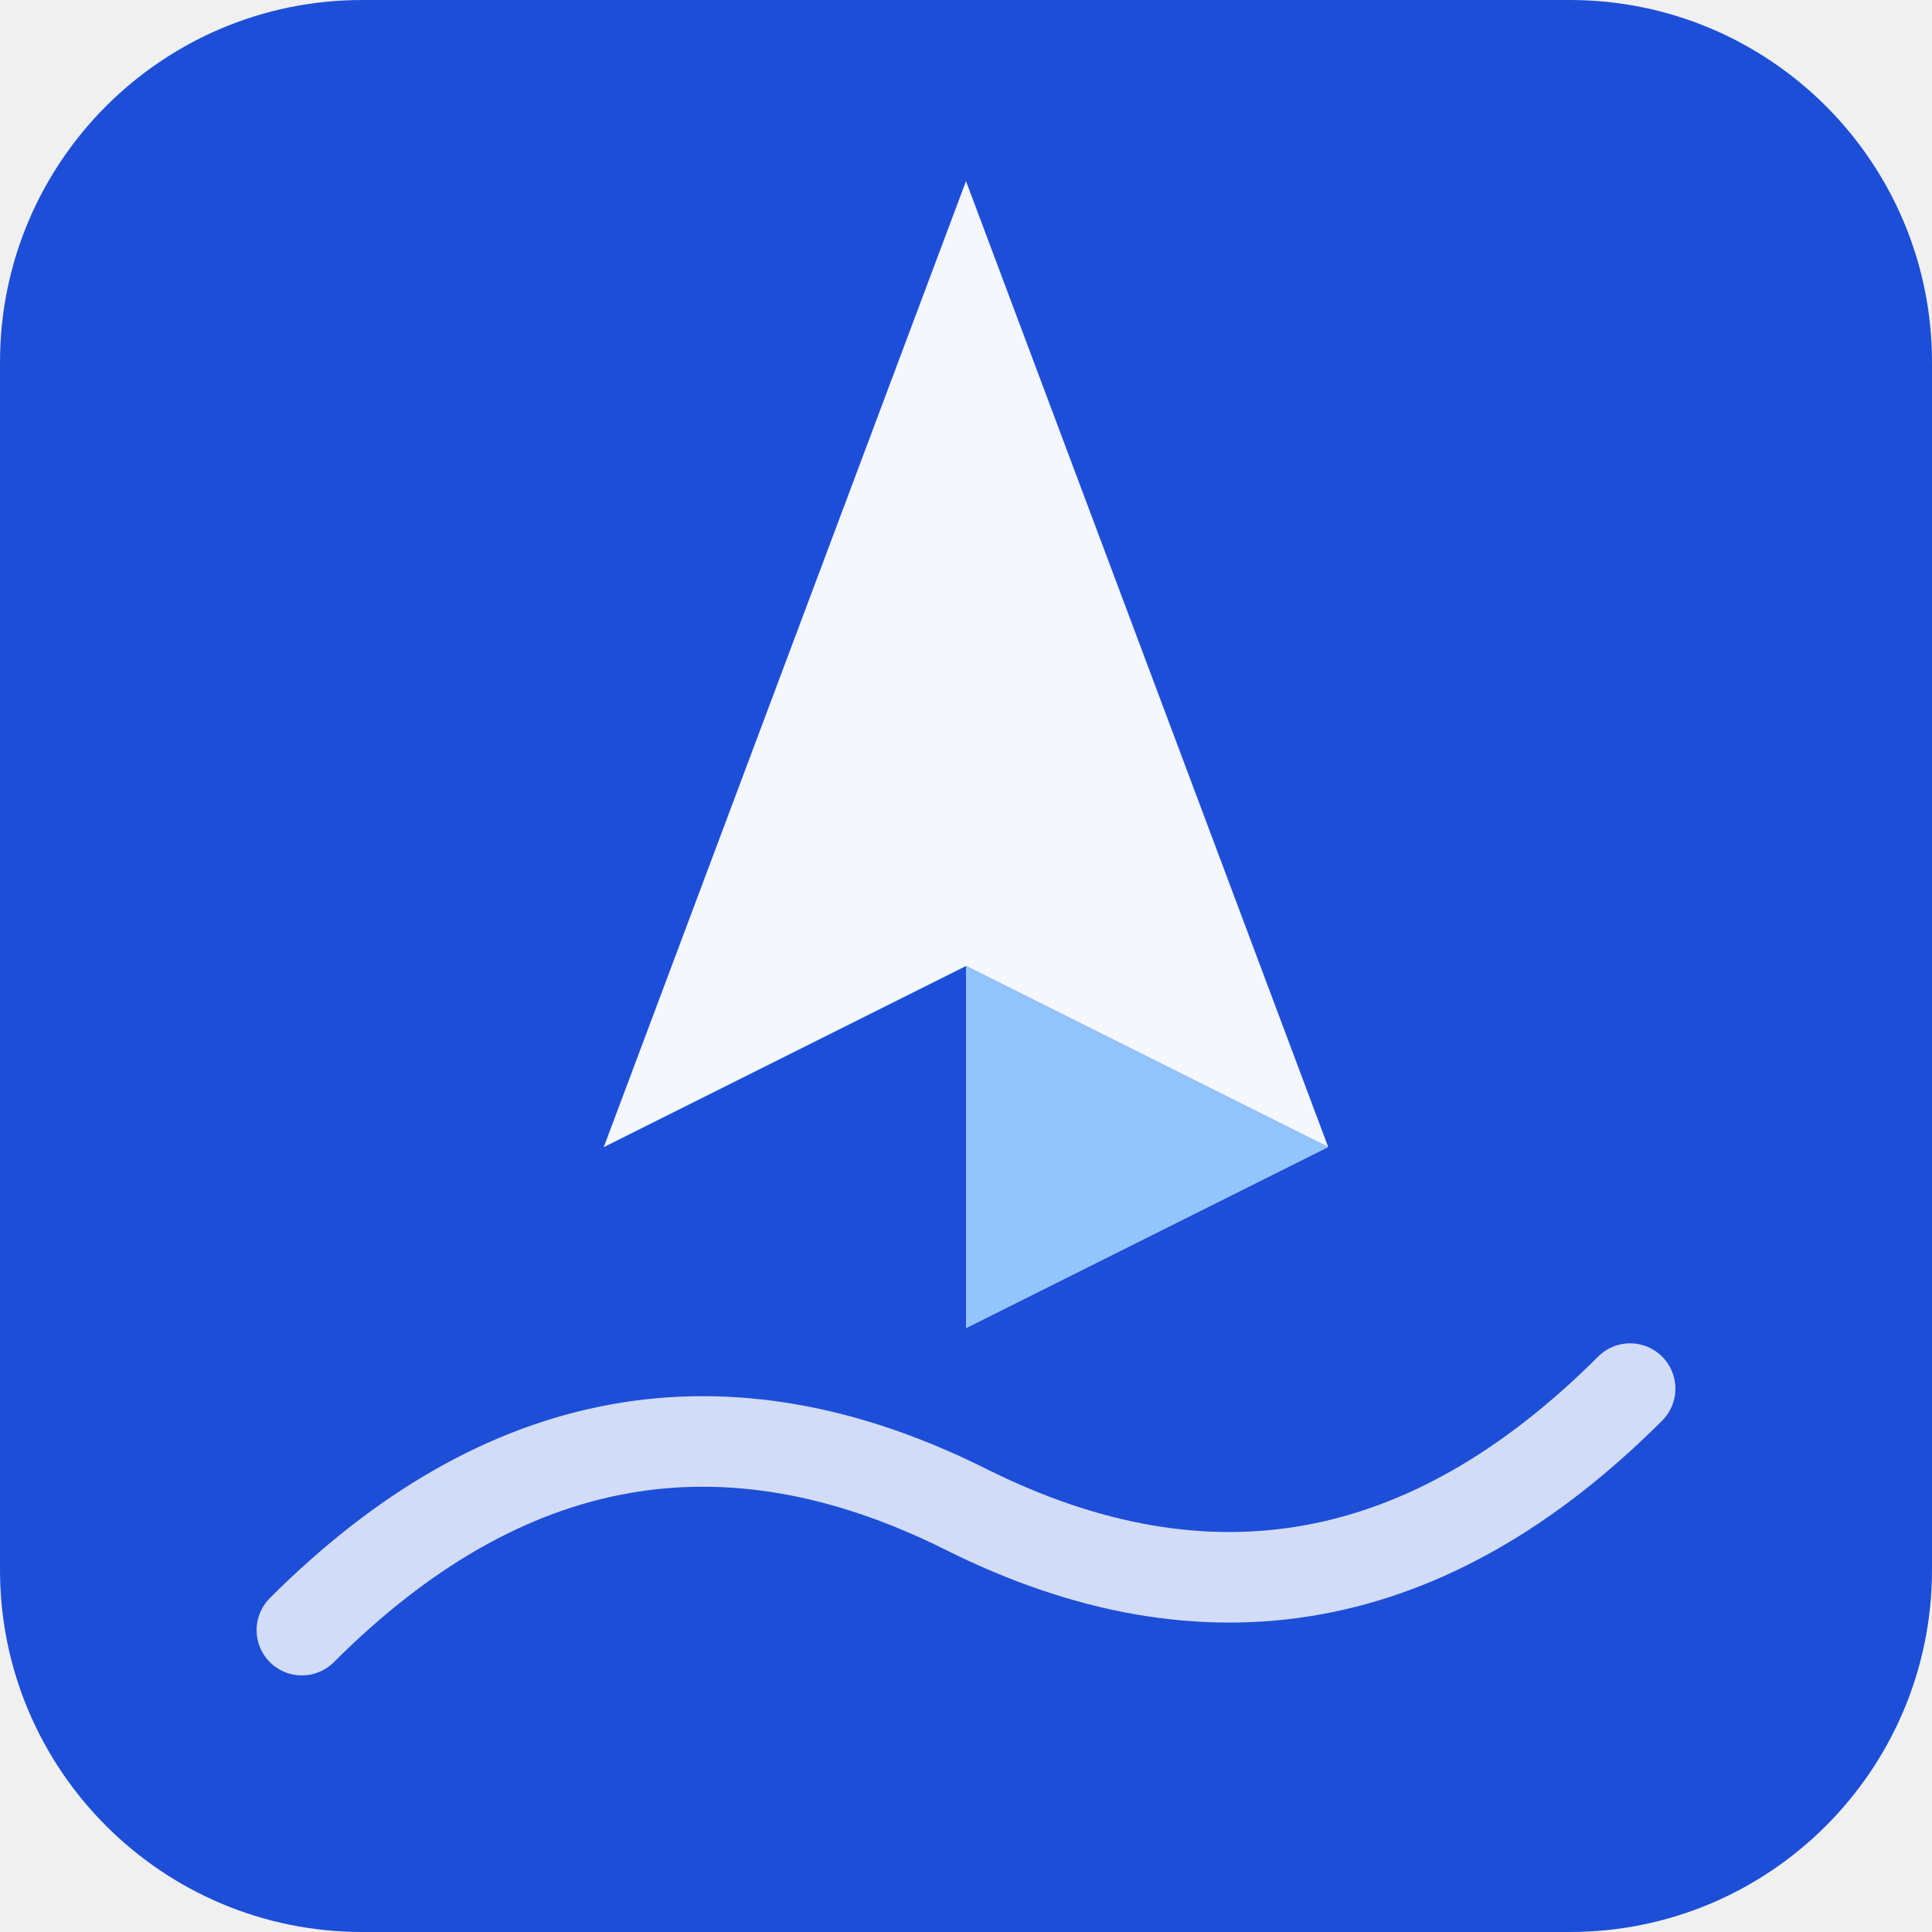
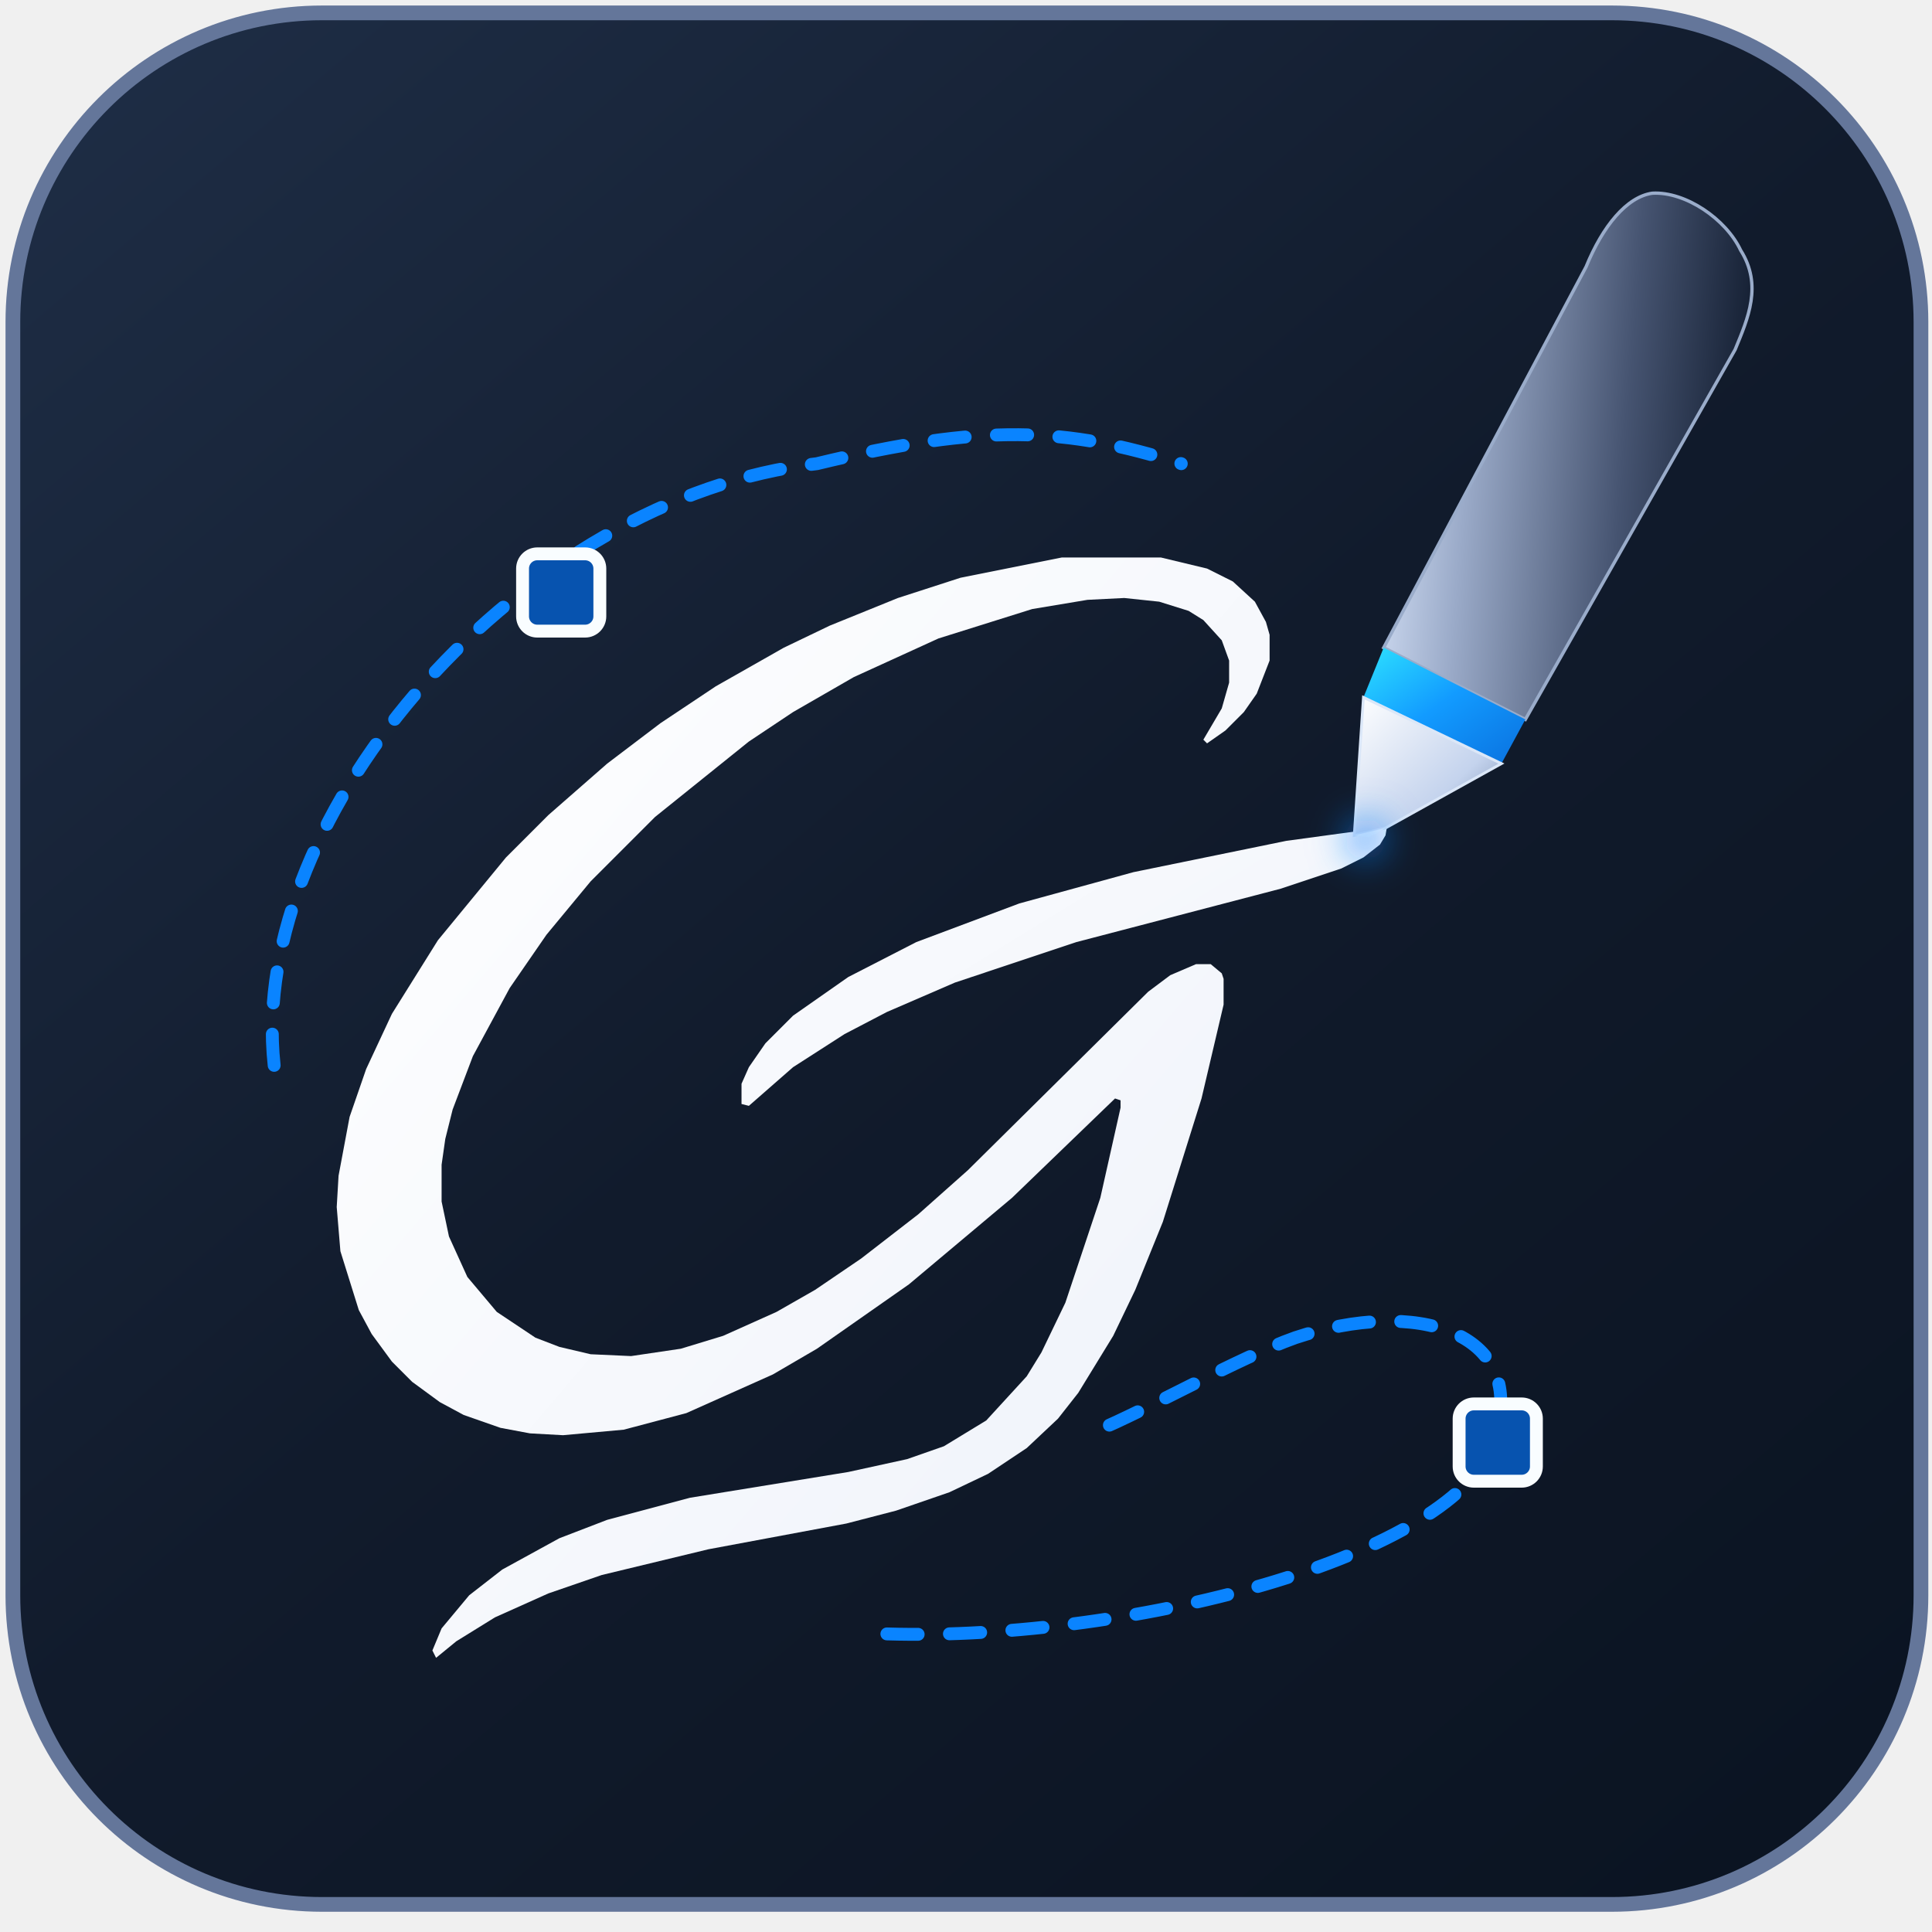
- <svg xmlns="http://www.w3.org/2000/svg" viewBox="0 0 64 64">
-   <rect width="64" height="64" rx="12" fill="#1d4ed8" />
-   <polygon points="32,6 44,38 32,32 20,38" fill="#ffffff" opacity="0.95" />
-   <polygon points="32,32 44,38 32,44" fill="#93c5fd" />
-   <path d="M10,54 Q20,44 32,50 Q44,56 54,46" fill="none" stroke="#ffffff" stroke-width="3" stroke-linecap="round" stroke-linejoin="round" opacity="0.8" />
+ <svg xmlns="http://www.w3.org/2000/svg" width="1024" height="1024" viewBox="0 0 1050 1050" role="img" aria-labelledby="title desc">
+   <defs>
+     <linearGradient id="bg" x1="0.05" y1="0" x2="0.9" y2="1">
+       <stop stop-color="#1e2d45" />
+       <stop offset=".5" stop-color="#111b2c" />
+       <stop offset="1" stop-color="#0b1422" />
+     </linearGradient>
+     <linearGradient id="stroke" x1="0" y1="0" x2="1" y2="1">
+       <stop stop-color="#ffffff" />
+       <stop offset="1" stop-color="#eef2fa" />
+     </linearGradient>
+     <linearGradient id="pen" x1="0" y1="0" x2="1" y2=".12">
+       <stop stop-color="#dce8fc" />
+       <stop offset=".28" stop-color="#9babc9" />
+       <stop offset=".7" stop-color="#465471" />
+       <stop offset="1" stop-color="#182337" />
+     </linearGradient>
+     <linearGradient id="tip" x1="0" y1="0" x2="1" y2="1">
+       <stop stop-color="#ffffff" />
+       <stop offset=".65" stop-color="#c4d3ed" />
+       <stop offset="1" stop-color="#7288ac" />
+     </linearGradient>
+     <linearGradient id="accent" x1="0" y1="0" x2="1" y2="1">
+       <stop stop-color="#2de1ff" />
+       <stop offset=".48" stop-color="#129bff" />
+       <stop offset="1" stop-color="#0a71df" />
+     </linearGradient>
+     <filter id="glow" x="-200%" y="-200%" width="500%" height="500%">
+       <feGaussianBlur stdDeviation="10" />
+     </filter>
+     <clipPath id="tile">
+       <rect x="7" y="7" width="1037" height="1028" rx="168" />
+     </clipPath>
+   </defs>
+   <rect x="7" y="7" width="1037" height="1028" rx="168" fill="url(#bg)" stroke="#64769a" stroke-width="8" />
+   <g clip-path="url(#tile)">
+     <path d="M 149,579 C 134,442 285,270 444,252 C 535,230 579,232 642,252" fill="none" stroke="#0a84ff" stroke-width="7" stroke-linecap="round" stroke-dasharray="17 17" />
+     <path d="M 482,888 C 617,892 800,844 813,779 C 829,724 770,705 704,727 C 673,738 624,766 595,778" fill="none" stroke="#0a84ff" stroke-width="7" stroke-linecap="round" stroke-dasharray="17 17" />
+     <rect x="284" y="301" width="42" height="42" rx="8" fill="#0753af" stroke="#f9fdff" stroke-width="7" />
+     <rect x="793" y="763" width="42" height="42" rx="8" fill="#0753af" stroke="#f9fdff" stroke-width="7" />
+     <g fill="url(#stroke)" fill-rule="evenodd">
+       <path d="M 670.0,316.0 L 656.0,309.0 L 631.0,303.0 L 577.0,303.0 L 522.0,314.0 L 488.0,325.0 L 451.0,340.0 L 426.0,352.0 L 389.0,373.0 L 359.0,393.0 L 330.0,415.0 L 298.0,443.0 L 275.0,466.0 L 238.0,511.0 L 213.0,551.0 L 199.0,581.0 L 190.0,607.0 L 184.0,639.0 L 183.0,656.0 L 185.0,680.0 L 195.0,712.0 L 202.0,725.0 L 213.0,740.0 L 224.0,751.0 L 239.0,762.0 L 252.0,769.0 L 272.0,776.0 L 288.0,779.0 L 306.0,780.0 L 339.0,777.0 L 373.0,768.0 L 420.0,747.0 L 444.0,733.0 L 494.0,698.0 L 550.0,651.0 L 606.0,597.0 L 609.0,598.0 L 609.0,602.0 L 598.0,651.0 L 579.0,708.0 L 566.0,735.0 L 558.0,748.0 L 536.0,772.0 L 513.0,786.0 L 493.0,793.0 L 461.0,800.0 L 375.0,814.0 L 330.0,826.0 L 304.0,836.0 L 273.0,853.0 L 255.0,867.0 L 240.0,885.0 L 235.0,897.0 L 237.0,901.0 L 248.0,892.0 L 269.0,879.0 L 298.0,866.0 L 327.0,856.0 L 385.0,842.0 L 460.0,828.0 L 487.0,821.0 L 516.0,811.0 L 537.0,801.0 L 558.0,787.0 L 575.0,771.0 L 586.0,757.0 L 605.0,726.0 L 617.0,701.0 L 632.0,664.0 L 653.0,597.0 L 665.0,546.0 L 665.0,532.0 L 664.0,529.0 L 658.0,524.0 L 650.0,524.0 L 636.0,530.0 L 624.0,539.0 L 526.0,636.0 L 499.0,660.0 L 468.0,684.0 L 443.0,701.0 L 422.0,713.0 L 393.0,726.0 L 370.0,733.0 L 343.0,737.0 L 321.0,736.0 L 304.0,732.0 L 291.0,727.0 L 270.0,713.0 L 254.0,694.0 L 244.0,672.0 L 240.0,653.0 L 240.0,633.0 L 242.0,619.0 L 246.0,603.0 L 257.0,574.0 L 277.0,537.0 L 297.0,508.0 L 321.0,479.0 L 356.0,444.0 L 407.0,403.0 L 431.0,387.0 L 464.0,368.0 L 510.0,347.0 L 561.0,331.0 L 591.0,326.0 L 611.0,325.0 L 630.0,327.0 L 646.0,332.0 L 654.0,337.0 L 664.0,348.0 L 668.0,359.0 L 668.0,371.0 L 664.0,385.0 L 654.0,402.0 L 656.0,404.0 L 666.0,397.0 L 676.0,387.0 L 683.0,377.0 L 690.0,359.0 L 690.0,345.0 L 688.0,338.0 L 682.0,327.0 Z" />
+       <path d="M 812.0,388.0 L 806.0,381.0 L 795.0,373.0 L 782.0,366.0 L 769.0,362.0 L 768.0,358.0 L 773.0,353.0 L 772.0,350.0 L 760.0,349.0 L 756.0,351.0 L 754.0,357.0 L 747.0,424.0 L 745.0,432.0 L 745.0,449.0 L 743.0,451.0 L 699.0,457.0 L 616.0,474.0 L 554.0,491.0 L 498.0,512.0 L 461.0,531.0 L 431.0,552.0 L 416.0,567.0 L 407.0,580.0 L 403.0,589.0 L 403.0,600.0 L 407.0,601.0 L 431.0,580.0 L 459.0,562.0 L 482.0,550.0 L 519.0,534.0 L 585.0,512.0 L 696.0,483.0 L 729.0,472.0 L 741.0,466.0 L 750.0,459.0 L 753.0,454.0 L 754.0,448.0 L 815.0,394.0 Z" />
+     </g>
+     <path d="M 898,105 C 916,104 938,119 946,136 C 958,155 950,173 943,190 L 829,391 L 752,352 L 862,145 C 871,123 884,107 898,105 Z" fill="url(#pen)" stroke="#9aacca" stroke-width="1.8" />
+     <path d="M 752,352 L 829,391 L 816,415 L 741,379 Z" fill="url(#accent)" />
+     <path d="M 741,379 L 816,415 L 753,450 L 736,454 Z" fill="url(#tip)" stroke="#dbe7f8" stroke-width="1.5" />
+     <path d="M 736,454 L 753,450 L 744,455 Z" fill="#f5fbff" />
+     <circle cx="742" cy="456" r="11" fill="#0a84ff" opacity=".65" filter="url(#glow)" />
+   </g>
</svg>
